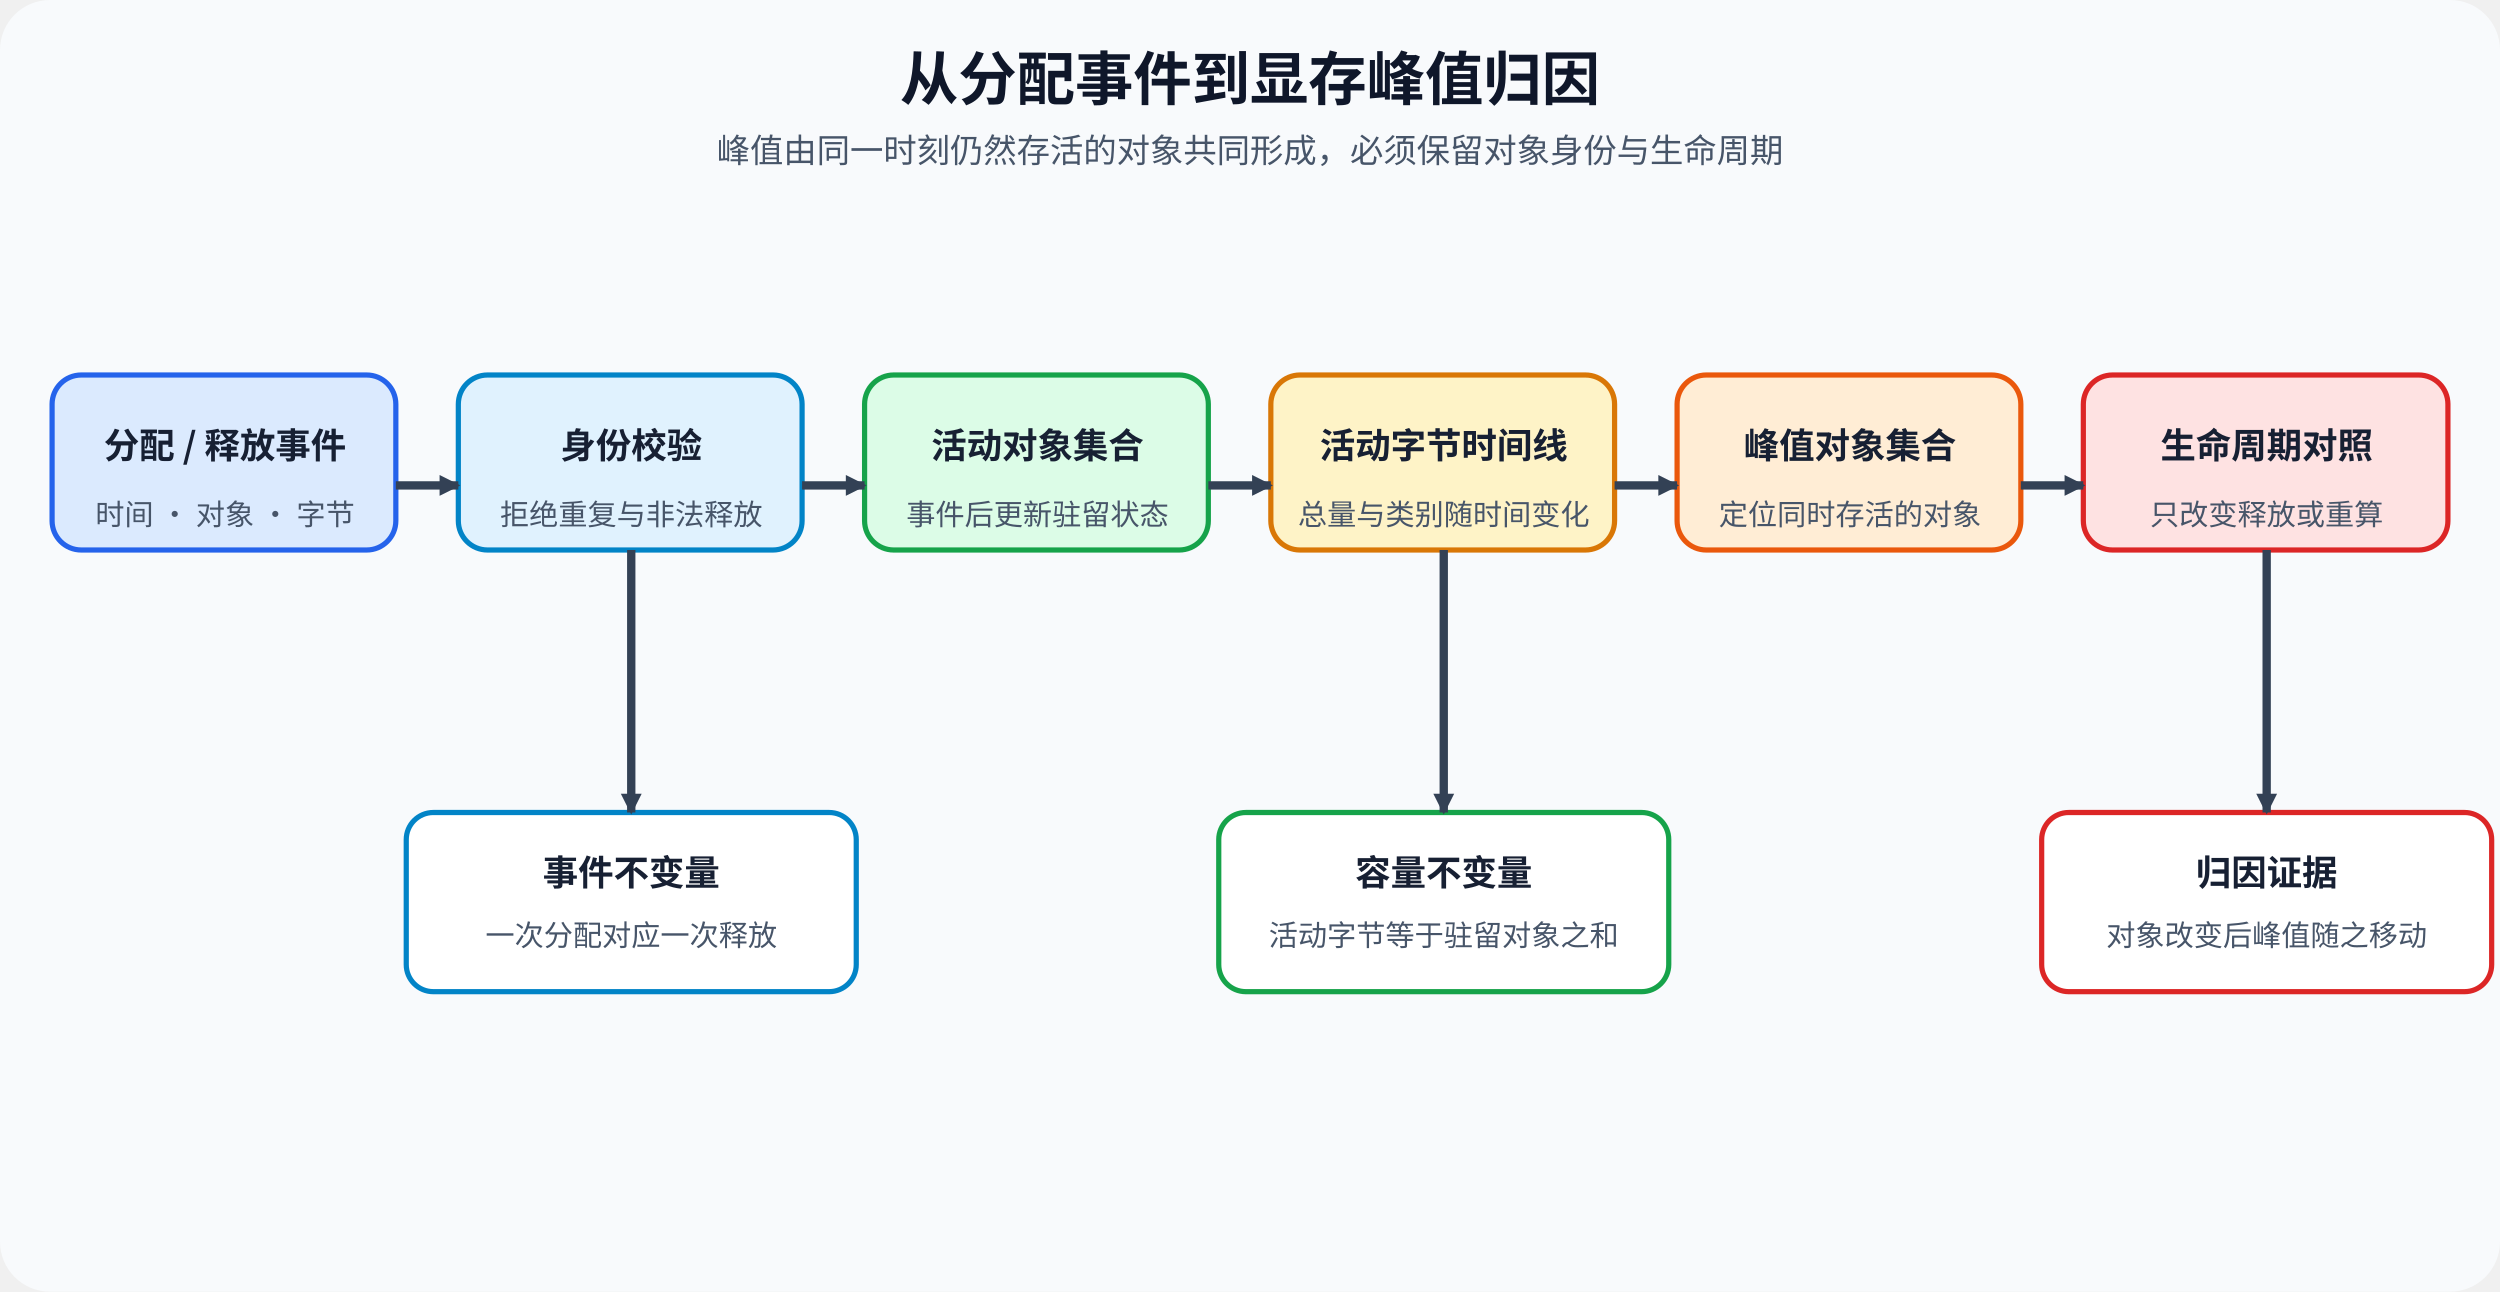
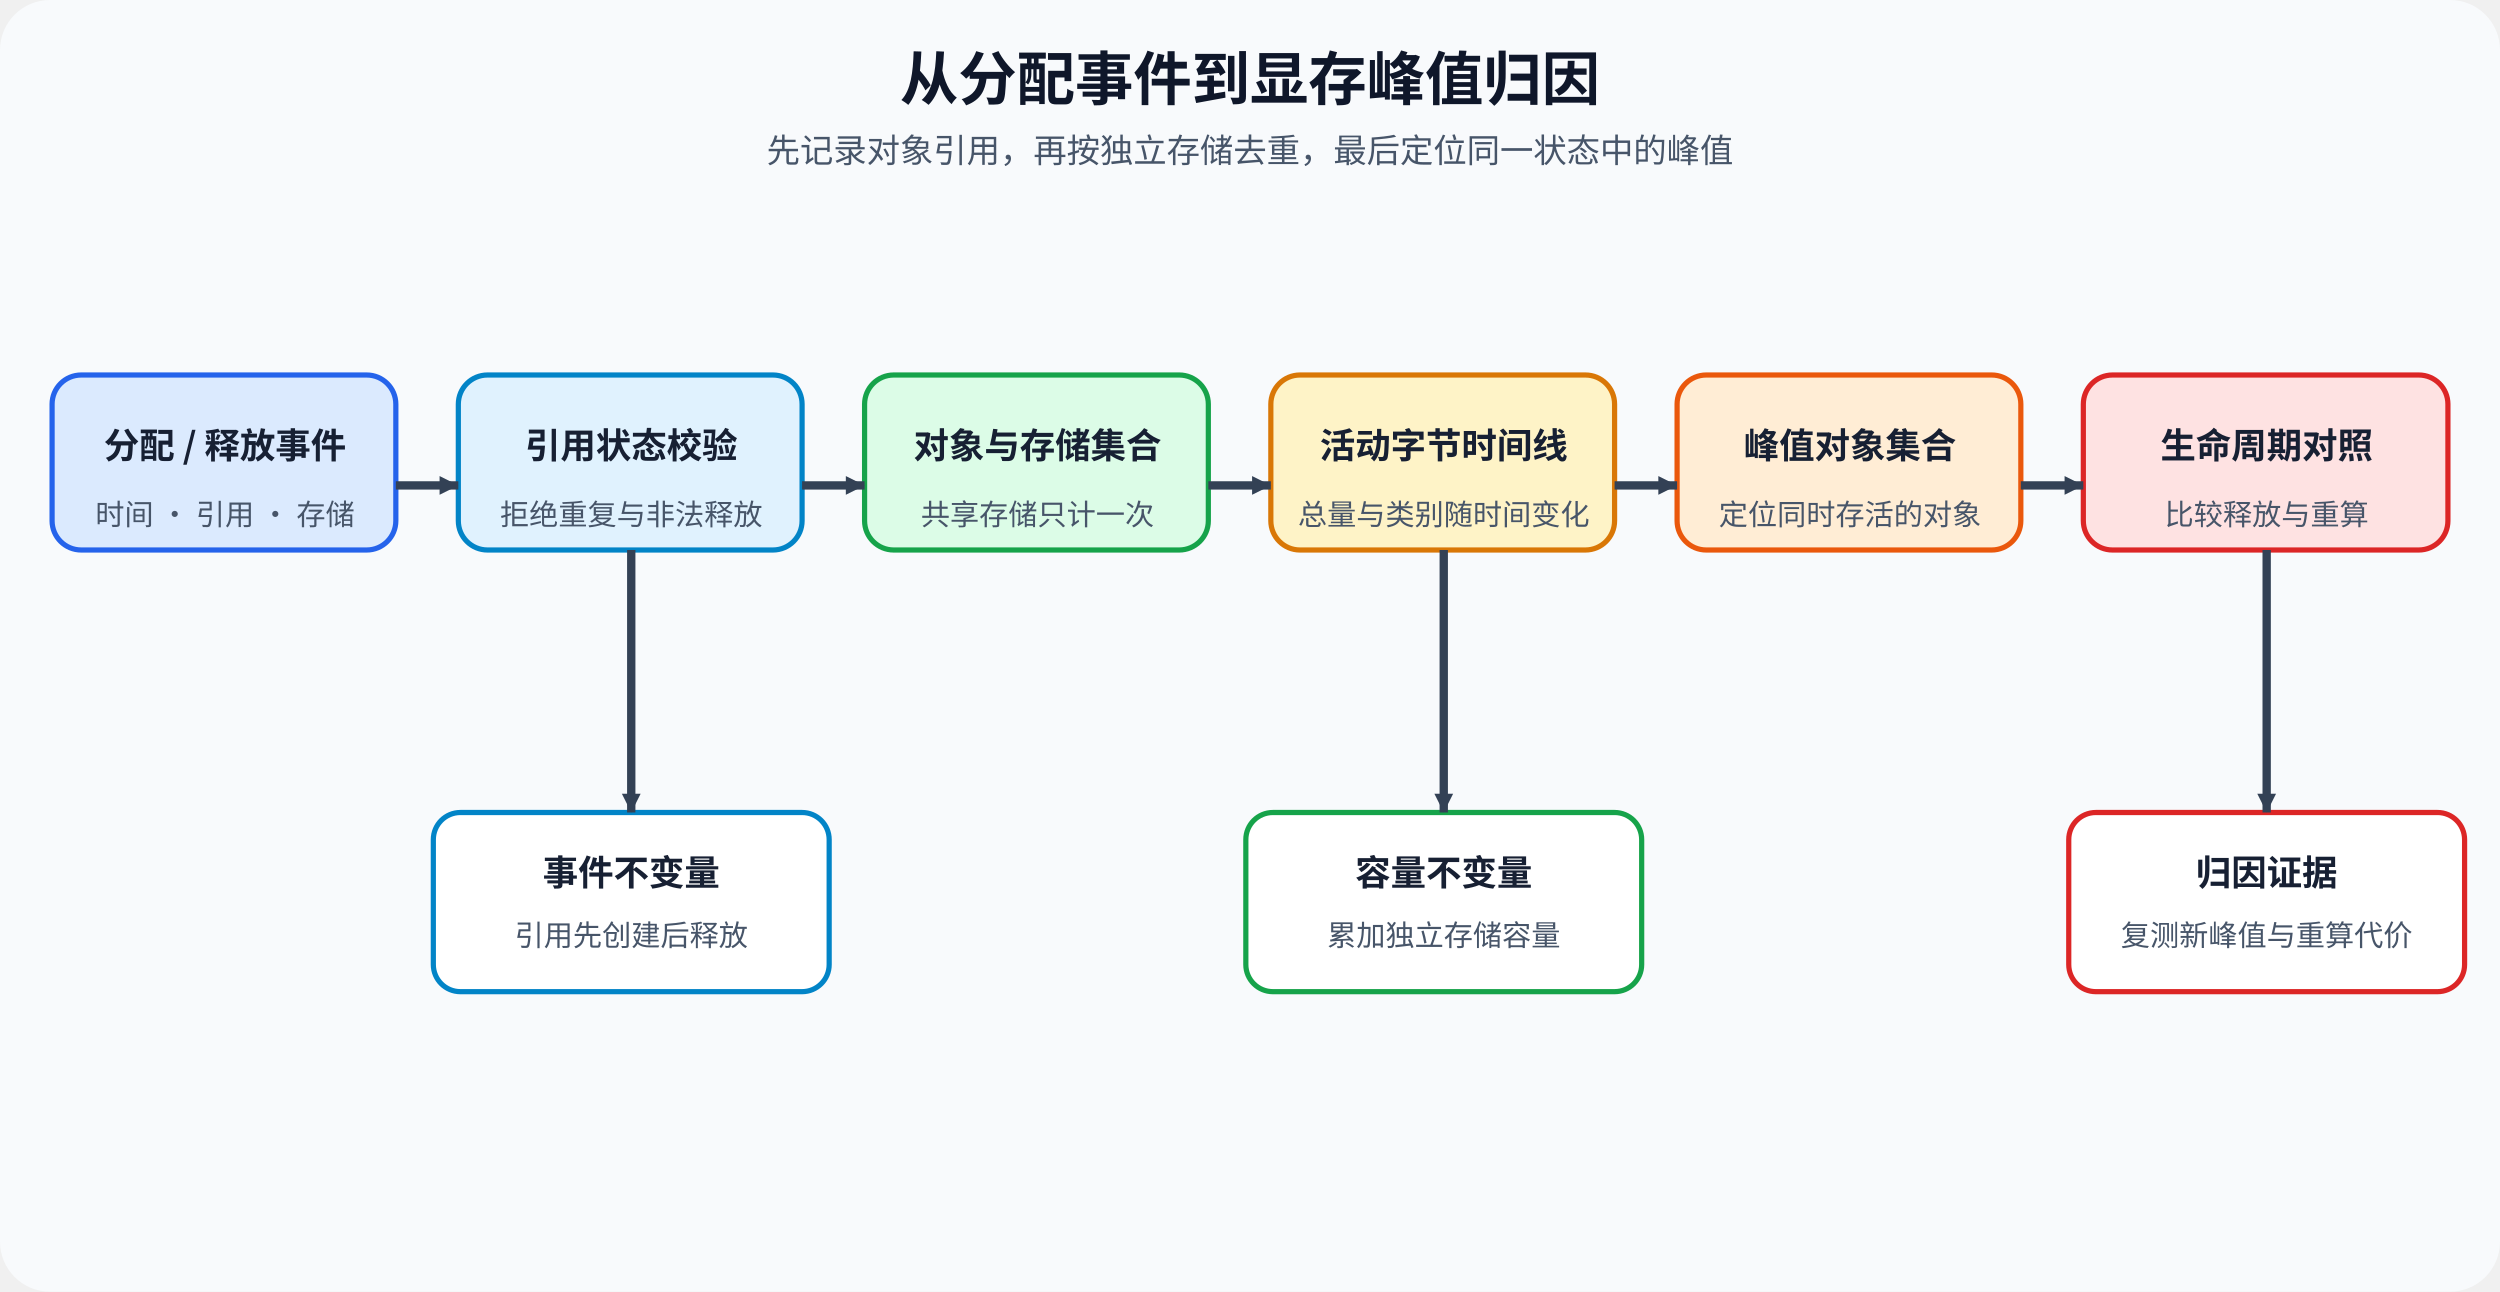
<svg xmlns="http://www.w3.org/2000/svg" width="1200" height="620" viewBox="0 0 1200 620" role="img" aria-labelledby="title desc">
  <defs>
-     <marker id="arrow" markerWidth="10" markerHeight="10" refX="9" refY="5" orient="auto" markerUnits="userSpaceOnUse">
-       <path d="M0 0 L10 5 L0 10 Z" fill="#334155" />
+     <marker id="arrow" markerWidth="9" markerHeight="9" refX="9" refY="4.5" orient="auto" markerUnits="userSpaceOnUse">
+       <path d="M0 0 L9 4.5 L0 9 Z" fill="#334155" />
    </marker>
    <style>
      .title{font-family:"Noto Sans CJK SC",sans-serif;font-size:28px;font-weight:700;fill:#0f172a}.subtitle{font-family:"Noto Sans CJK SC",sans-serif;font-size:16px;fill:#475569}
      .node-title{font-family:"Noto Sans CJK SC",sans-serif;font-size:17px;font-weight:700;fill:#172033}.node-text{font-family:"Noto Sans CJK SC",sans-serif;font-size:14px;fill:#475569}
      .edge{fill:none;stroke:#334155;stroke-width:4;marker-end:url(#arrow)}
    </style>
  </defs>
  <rect width="1200" height="620" rx="24" fill="#f8fafc" />
  <text x="600" y="48" text-anchor="middle" class="title">从分配事件到显存峰值归因</text>
-   <text x="600" y="78" text-anchor="middle" class="subtitle">峰值由同一时刻仍然存活的对象共同形成，必须保留对象身份与生命周期</text>
+   <text x="600" y="78" text-anchor="middle" class="subtitle">先记录对象引用，再按独立存储去重，最后定位同一状态中的峰值</text>
  <g>
    <rect x="25" y="180" width="165" height="84" rx="14" fill="#dbeafe" stroke="#2563eb" stroke-width="2.5" />
    <text x="108" y="220" text-anchor="middle" class="node-title">分配 / 释放事件</text>
-     <text x="108" y="252" text-anchor="middle" class="node-text">时间 · 对象 · 字节</text>
+     <text x="108" y="252" text-anchor="middle" class="node-text">时间 · 引用 · 存储</text>
    <rect x="220" y="180" width="165" height="84" rx="14" fill="#e0f2fe" stroke="#0284c7" stroke-width="2.5" />
-     <text x="303" y="220" text-anchor="middle" class="node-title">身份校验</text>
+     <text x="303" y="220" text-anchor="middle" class="node-title">引用状态校验</text>
    <text x="303" y="252" text-anchor="middle" class="node-text">拒绝重复与非法释放</text>
    <rect x="415" y="180" width="165" height="84" rx="14" fill="#dcfce7" stroke="#16a34a" stroke-width="2.5" />
-     <text x="498" y="220" text-anchor="middle" class="node-title">活动对象集合</text>
-     <text x="498" y="252" text-anchor="middle" class="node-text">事件后更新驻留状态</text>
+     <text x="498" y="220" text-anchor="middle" class="node-title">对象与存储集合</text>
+     <text x="498" y="252" text-anchor="middle" class="node-text">共享存储只计一次</text>
    <rect x="610" y="180" width="165" height="84" rx="14" fill="#fef3c7" stroke="#d97706" stroke-width="2.5" />
    <text x="693" y="220" text-anchor="middle" class="node-title">活动字节时间线</text>
    <text x="693" y="252" text-anchor="middle" class="node-text">总量与类别随时间变化</text>
    <rect x="805" y="180" width="165" height="84" rx="14" fill="#ffedd5" stroke="#ea580c" stroke-width="2.5" />
    <text x="888" y="220" text-anchor="middle" class="node-title">峰值对象集合</text>
    <text x="888" y="252" text-anchor="middle" class="node-text">定位同时存活的对象</text>
    <rect x="1000" y="180" width="175" height="84" rx="14" fill="#fee2e2" stroke="#dc2626" stroke-width="2.5" />
    <text x="1088" y="220" text-anchor="middle" class="node-title">生命周期对照</text>
-     <text x="1088" y="252" text-anchor="middle" class="node-text">只改变释放或重算</text>
+     <text x="1088" y="252" text-anchor="middle" class="node-text">比较释放与重算</text>
    <path d="M190 233 H220" class="edge" />
    <path d="M385 233 H415" class="edge" />
    <path d="M580 233 H610" class="edge" />
    <path d="M775 233 H805" class="edge" />
    <path d="M970 233 H1000" class="edge" />
  </g>
  <g>
-     <rect x="195" y="390" width="216" height="86" rx="13" fill="#ffffff" stroke="#0284c7" stroke-width="2.5" />
+     <rect x="208" y="390" width="190" height="86" rx="13" fill="#ffffff" stroke="#0284c7" stroke-width="2.5" />
    <text x="303" y="425" text-anchor="middle" class="node-title">事件不变量</text>
-     <text x="303" y="454" text-anchor="middle" class="node-text">一次分配对应一次释放</text>
+     <text x="303" y="454" text-anchor="middle" class="node-text">引用先创建后释放</text>
    <path d="M303 264 V390" class="edge" />
-     <rect x="585" y="390" width="216" height="86" rx="13" fill="#ffffff" stroke="#16a34a" stroke-width="2.5" />
+     <rect x="598" y="390" width="190" height="86" rx="13" fill="#ffffff" stroke="#16a34a" stroke-width="2.5" />
    <text x="693" y="425" text-anchor="middle" class="node-title">容量不变量</text>
-     <text x="693" y="454" text-anchor="middle" class="node-text">活动字节等于驻留对象之和</text>
+     <text x="693" y="454" text-anchor="middle" class="node-text">累加独立存储容量</text>
    <path d="M693 264 V390" class="edge" />
-     <rect x="980" y="390" width="216" height="86" rx="13" fill="#ffffff" stroke="#dc2626" stroke-width="2.5" />
+     <rect x="993" y="390" width="190" height="86" rx="13" fill="#ffffff" stroke="#dc2626" stroke-width="2.5" />
    <text x="1088" y="425" text-anchor="middle" class="node-title">归因证据</text>
-     <text x="1088" y="454" text-anchor="middle" class="node-text">对象改变后峰值随之移动</text>
+     <text x="1088" y="454" text-anchor="middle" class="node-text">复测新峰值与重算代价</text>
    <path d="M1088 264 V390" class="edge" />
  </g>
</svg>
